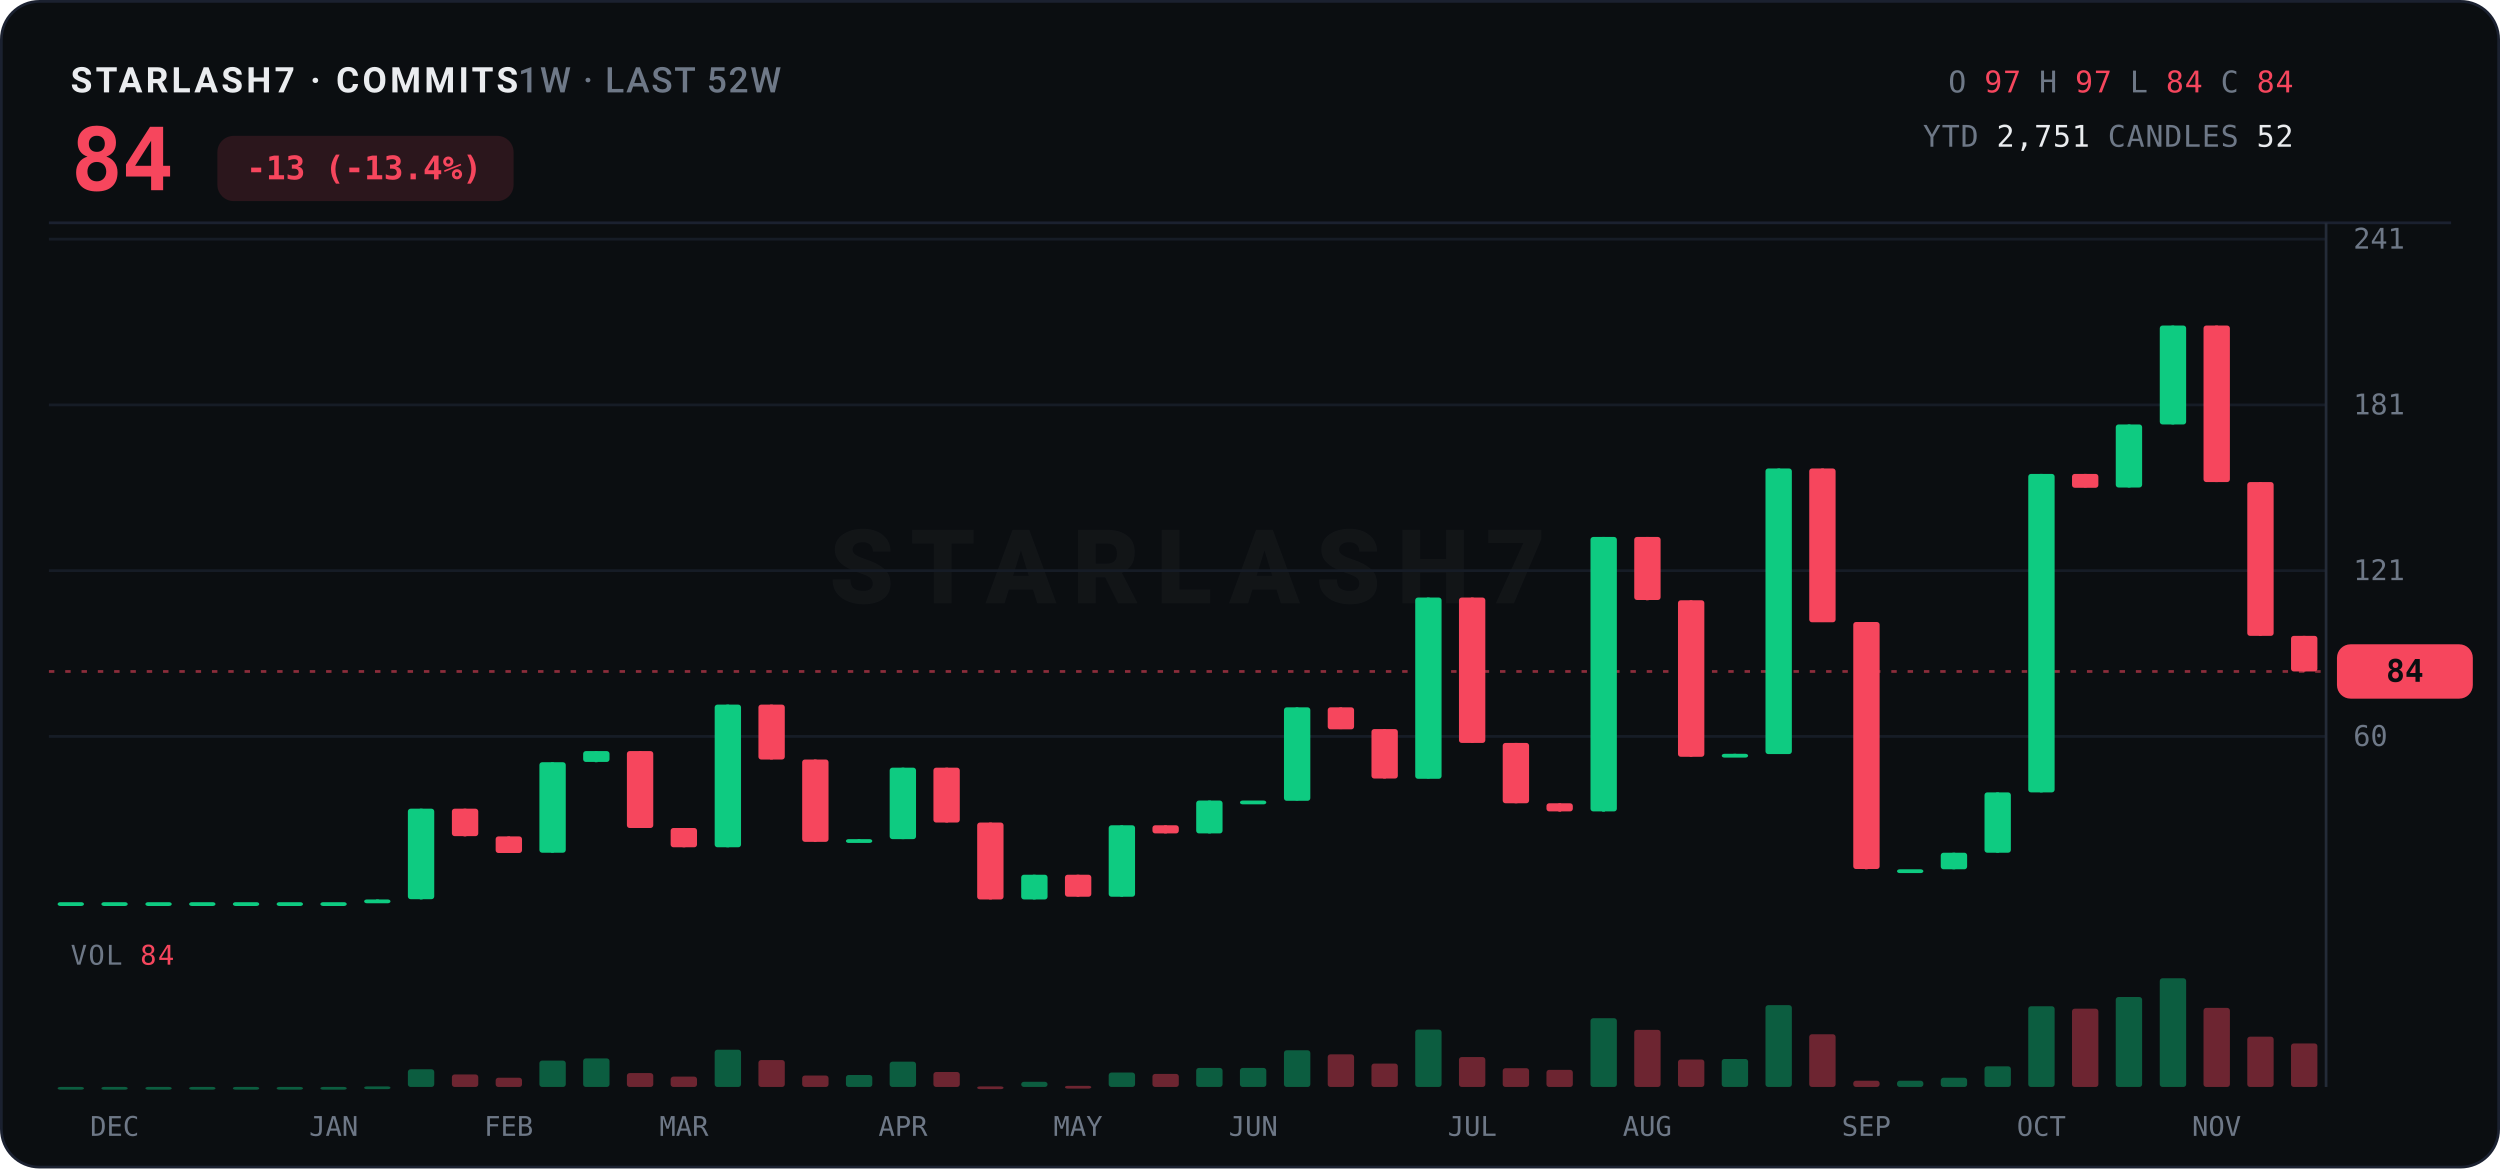
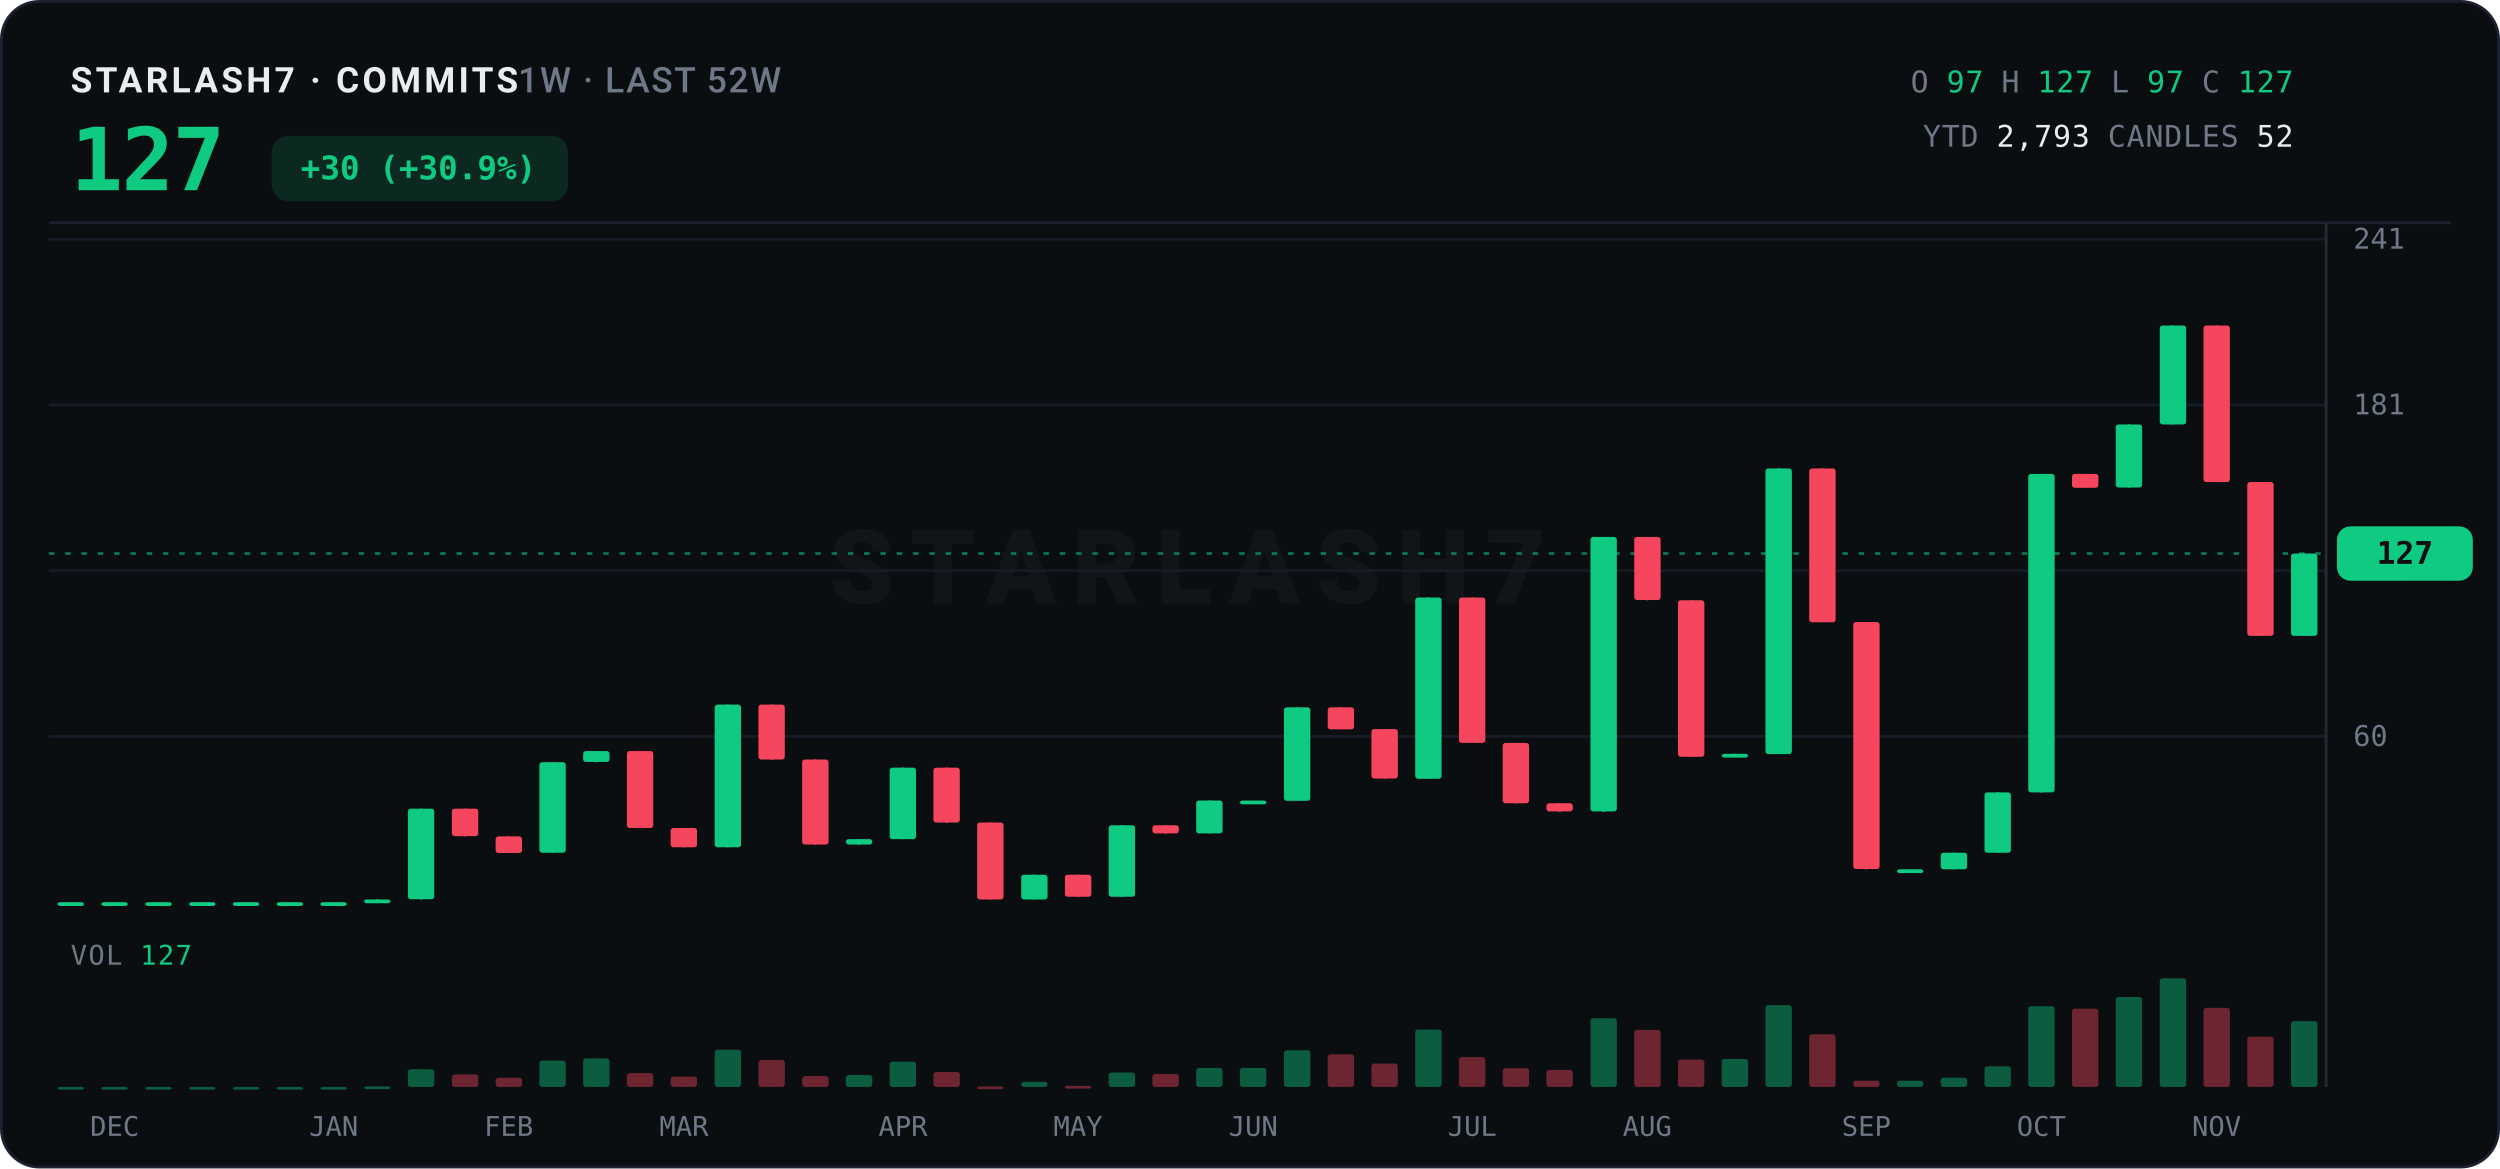
<svg xmlns="http://www.w3.org/2000/svg" width="920" height="430" viewBox="0 0 920 430">
  <rect x="0.5" y="0.5" width="919" height="429" rx="14" fill="#0B0E11" stroke="#1B2130" />
  <text x="26" y="34" font-family="ui-sans-serif,system-ui,-apple-system,'Segoe UI',Roboto,sans-serif" font-size="13" font-weight="700" letter-spacing="1.2" fill="#EAECEF">STARLASH7 · COMMITS<tspan fill="#6E7887" font-weight="500" letter-spacing="0.6">  1W · LAST 52W</tspan>
  </text>
-   <text x="26" y="70" font-family="ui-monospace,'SF Mono',SFMono-Regular,Menlo,Consolas,monospace" font-size="32" font-weight="800" fill="#F6465D" letter-spacing="-0.5">84</text>
-   <rect x="80" y="50" width="109" height="24" rx="6" fill="#F6465D" opacity="0.14" />
-   <text x="134" y="66" text-anchor="middle" font-family="ui-monospace,'SF Mono',SFMono-Regular,Menlo,Consolas,monospace" font-size="12" font-weight="700" fill="#F6465D">-13 (-13.4%)</text>
+   <text x="26" y="70" font-family="ui-monospace,'SF Mono',SFMono-Regular,Menlo,Consolas,monospace" font-size="32" font-weight="800" fill="#0ECB81" letter-spacing="-0.5">127</text>
+   <rect x="100" y="50" width="109" height="24" rx="6" fill="#0ECB81" opacity="0.14" />
+   <text x="154" y="66" text-anchor="middle" font-family="ui-monospace,'SF Mono',SFMono-Regular,Menlo,Consolas,monospace" font-size="12" font-weight="700" fill="#0ECB81">+30 (+30.9%)</text>
  <text x="844" y="34" text-anchor="end" font-family="ui-monospace,'SF Mono',SFMono-Regular,Menlo,Consolas,monospace" font-size="11" letter-spacing="0.3">
    <tspan fill="#6E7887">O</tspan>
-     <tspan fill="#F6465D">97</tspan>
+     <tspan fill="#0ECB81">97</tspan>
    <tspan fill="#6E7887">H</tspan>
-     <tspan fill="#F6465D">97</tspan>
+     <tspan fill="#0ECB81">127</tspan>
    <tspan fill="#6E7887">L</tspan>
-     <tspan fill="#F6465D">84</tspan>
+     <tspan fill="#0ECB81">97</tspan>
    <tspan fill="#6E7887">C</tspan>
-     <tspan fill="#F6465D">84</tspan>
+     <tspan fill="#0ECB81">127</tspan>
  </text>
  <text x="844" y="54" text-anchor="end" font-family="ui-monospace,'SF Mono',SFMono-Regular,Menlo,Consolas,monospace" font-size="11" letter-spacing="0.3">
    <tspan fill="#6E7887">YTD</tspan>
-     <tspan fill="#EAECEF">2,751</tspan>
+     <tspan fill="#EAECEF">2,793</tspan>
    <tspan fill="#6E7887">CANDLES</tspan>
    <tspan fill="#EAECEF">52</tspan>
  </text>
  <line x1="18" y1="82" x2="902" y2="82" stroke="#1B2130" stroke-width="1" />
  <text x="437.0" y="222.0" text-anchor="middle" font-family="ui-sans-serif,system-ui,-apple-system,'Segoe UI',Roboto,sans-serif" font-size="38" font-weight="800" letter-spacing="6" fill="#EAECEF" opacity="0.035">STARLASH7</text>
  <line x1="18" y1="271.0" x2="856" y2="271.0" stroke="#161C26" stroke-width="1" />
  <text x="866" y="274.5" font-family="ui-monospace,'SF Mono',SFMono-Regular,Menlo,Consolas,monospace" font-size="10.5" fill="#6E7887">60</text>
  <line x1="18" y1="210.0" x2="856" y2="210.0" stroke="#161C26" stroke-width="1" />
  <text x="866" y="213.5" font-family="ui-monospace,'SF Mono',SFMono-Regular,Menlo,Consolas,monospace" font-size="10.5" fill="#6E7887">121</text>
  <line x1="18" y1="149.0" x2="856" y2="149.0" stroke="#161C26" stroke-width="1" />
  <text x="866" y="152.5" font-family="ui-monospace,'SF Mono',SFMono-Regular,Menlo,Consolas,monospace" font-size="10.5" fill="#6E7887">181</text>
  <line x1="18" y1="88.0" x2="856" y2="88.0" stroke="#161C26" stroke-width="1" />
  <text x="866" y="91.5" font-family="ui-monospace,'SF Mono',SFMono-Regular,Menlo,Consolas,monospace" font-size="10.5" fill="#6E7887">241</text>
  <line x1="856" y1="82" x2="856" y2="400" stroke="#242B38" stroke-width="1" />
-   <line x1="18" y1="247.1" x2="856" y2="247.1" stroke="#F6465D" stroke-width="1" stroke-dasharray="2 4" opacity="0.55" />
-   <rect x="860" y="237.1" width="50" height="20" rx="5" fill="#F6465D" />
-   <text x="885.0" y="250.9" text-anchor="middle" font-family="ui-monospace,'SF Mono',SFMono-Regular,Menlo,Consolas,monospace" font-size="11.5" font-weight="800" fill="#0B0E11">84</text>
+   <line x1="18" y1="203.7" x2="856" y2="203.7" stroke="#0ECB81" stroke-width="1" stroke-dasharray="2 4" opacity="0.55" />
+   <rect x="860" y="193.7" width="50" height="20" rx="5" fill="#0ECB81" />
+   <text x="885.0" y="207.5" text-anchor="middle" font-family="ui-monospace,'SF Mono',SFMono-Regular,Menlo,Consolas,monospace" font-size="11.5" font-weight="800" fill="#0B0E11">127</text>
  <line x1="26.1" y1="332.0" x2="26.1" y2="332.0" stroke="#0ECB81" stroke-width="1" />
  <rect x="21.2" y="332.0" width="9.7" height="1.4" rx="1" fill="#0ECB81" />
  <line x1="42.2" y1="332.0" x2="42.2" y2="332.0" stroke="#0ECB81" stroke-width="1" />
  <rect x="37.3" y="332.0" width="9.7" height="1.4" rx="1" fill="#0ECB81" />
  <line x1="58.3" y1="332.0" x2="58.3" y2="332.0" stroke="#0ECB81" stroke-width="1" />
  <rect x="53.5" y="332.0" width="9.7" height="1.4" rx="1" fill="#0ECB81" />
  <line x1="74.4" y1="332.0" x2="74.4" y2="332.0" stroke="#0ECB81" stroke-width="1" />
  <rect x="69.6" y="332.0" width="9.7" height="1.4" rx="1" fill="#0ECB81" />
  <line x1="90.5" y1="332.0" x2="90.5" y2="332.0" stroke="#0ECB81" stroke-width="1" />
  <rect x="85.7" y="332.0" width="9.7" height="1.4" rx="1" fill="#0ECB81" />
  <line x1="106.6" y1="332.0" x2="106.6" y2="332.0" stroke="#0ECB81" stroke-width="1" />
  <rect x="101.8" y="332.0" width="9.7" height="1.4" rx="1" fill="#0ECB81" />
  <line x1="122.8" y1="332.0" x2="122.8" y2="332.0" stroke="#0ECB81" stroke-width="1" />
  <rect x="117.9" y="332.0" width="9.7" height="1.4" rx="1" fill="#0ECB81" />
  <line x1="138.9" y1="331.0" x2="138.9" y2="332.0" stroke="#0ECB81" stroke-width="1" />
  <rect x="134.0" y="331.0" width="9.7" height="1.4" rx="1" fill="#0ECB81" />
  <line x1="155.0" y1="297.6" x2="155.0" y2="331.0" stroke="#0ECB81" stroke-width="1" />
  <rect x="150.1" y="297.6" width="9.7" height="33.3" rx="1" fill="#0ECB81" />
  <line x1="171.1" y1="297.6" x2="171.1" y2="307.8" stroke="#F6465D" stroke-width="1" />
  <rect x="166.3" y="297.6" width="9.7" height="10.1" rx="1" fill="#F6465D" />
  <line x1="187.2" y1="307.8" x2="187.2" y2="313.8" stroke="#F6465D" stroke-width="1" />
  <rect x="182.4" y="307.8" width="9.7" height="6.1" rx="1" fill="#F6465D" />
  <line x1="203.3" y1="280.5" x2="203.3" y2="313.8" stroke="#0ECB81" stroke-width="1" />
  <rect x="198.5" y="280.5" width="9.7" height="33.3" rx="1" fill="#0ECB81" />
  <line x1="219.4" y1="276.4" x2="219.4" y2="280.5" stroke="#0ECB81" stroke-width="1" />
  <rect x="214.6" y="276.4" width="9.7" height="4.0" rx="1" fill="#0ECB81" />
  <line x1="235.6" y1="276.4" x2="235.6" y2="304.7" stroke="#F6465D" stroke-width="1" />
  <rect x="230.7" y="276.4" width="9.7" height="28.3" rx="1" fill="#F6465D" />
  <line x1="251.7" y1="304.7" x2="251.7" y2="311.8" stroke="#F6465D" stroke-width="1" />
  <rect x="246.8" y="304.7" width="9.7" height="7.1" rx="1" fill="#F6465D" />
  <line x1="267.8" y1="259.3" x2="267.8" y2="311.8" stroke="#0ECB81" stroke-width="1" />
  <rect x="263.0" y="259.3" width="9.7" height="52.5" rx="1" fill="#0ECB81" />
  <line x1="283.9" y1="259.3" x2="283.9" y2="279.5" stroke="#F6465D" stroke-width="1" />
  <rect x="279.1" y="259.3" width="9.7" height="20.2" rx="1" fill="#F6465D" />
-   <line x1="300.0" y1="279.5" x2="300.0" y2="309.8" stroke="#F6465D" stroke-width="1" />
-   <rect x="295.2" y="279.5" width="9.7" height="30.3" rx="1" fill="#F6465D" />
-   <line x1="316.1" y1="308.8" x2="316.1" y2="309.8" stroke="#0ECB81" stroke-width="1" />
-   <rect x="311.3" y="308.8" width="9.7" height="1.4" rx="1" fill="#0ECB81" />
+   <line x1="300.0" y1="279.5" x2="300.0" y2="310.8" stroke="#F6465D" stroke-width="1" />
+   <rect x="295.2" y="279.5" width="9.7" height="31.3" rx="1" fill="#F6465D" />
+   <line x1="316.1" y1="308.8" x2="316.1" y2="310.8" stroke="#0ECB81" stroke-width="1" />
+   <rect x="311.3" y="308.8" width="9.7" height="2.0" rx="1" fill="#0ECB81" />
  <line x1="332.3" y1="282.5" x2="332.3" y2="308.8" stroke="#0ECB81" stroke-width="1" />
  <rect x="327.4" y="282.5" width="9.7" height="26.3" rx="1" fill="#0ECB81" />
  <line x1="348.4" y1="282.5" x2="348.4" y2="302.7" stroke="#F6465D" stroke-width="1" />
  <rect x="343.5" y="282.5" width="9.7" height="20.2" rx="1" fill="#F6465D" />
  <line x1="364.5" y1="302.7" x2="364.5" y2="331.0" stroke="#F6465D" stroke-width="1" />
  <rect x="359.6" y="302.7" width="9.7" height="28.3" rx="1" fill="#F6465D" />
  <line x1="380.6" y1="321.9" x2="380.6" y2="331.0" stroke="#0ECB81" stroke-width="1" />
  <rect x="375.8" y="321.9" width="9.7" height="9.1" rx="1" fill="#0ECB81" />
  <line x1="396.7" y1="321.9" x2="396.7" y2="330.0" stroke="#F6465D" stroke-width="1" />
  <rect x="391.9" y="321.9" width="9.7" height="8.1" rx="1" fill="#F6465D" />
  <line x1="412.8" y1="303.7" x2="412.8" y2="330.0" stroke="#0ECB81" stroke-width="1" />
  <rect x="408.0" y="303.7" width="9.7" height="26.3" rx="1" fill="#0ECB81" />
  <line x1="428.9" y1="303.7" x2="428.9" y2="306.7" stroke="#F6465D" stroke-width="1" />
  <rect x="424.1" y="303.7" width="9.7" height="3.0" rx="1" fill="#F6465D" />
  <line x1="445.1" y1="294.6" x2="445.1" y2="306.7" stroke="#0ECB81" stroke-width="1" />
  <rect x="440.2" y="294.6" width="9.7" height="12.1" rx="1" fill="#0ECB81" />
  <line x1="461.2" y1="294.6" x2="461.2" y2="294.6" stroke="#0ECB81" stroke-width="1" />
  <rect x="456.3" y="294.6" width="9.7" height="1.4" rx="1" fill="#0ECB81" />
  <line x1="477.3" y1="260.3" x2="477.3" y2="294.6" stroke="#0ECB81" stroke-width="1" />
  <rect x="472.5" y="260.3" width="9.7" height="34.4" rx="1" fill="#0ECB81" />
  <line x1="493.4" y1="260.3" x2="493.4" y2="268.3" stroke="#F6465D" stroke-width="1" />
  <rect x="488.6" y="260.3" width="9.7" height="8.1" rx="1" fill="#F6465D" />
  <line x1="509.5" y1="268.3" x2="509.5" y2="286.5" stroke="#F6465D" stroke-width="1" />
  <rect x="504.7" y="268.3" width="9.7" height="18.2" rx="1" fill="#F6465D" />
  <line x1="525.6" y1="219.9" x2="525.6" y2="286.5" stroke="#0ECB81" stroke-width="1" />
  <rect x="520.8" y="219.9" width="9.7" height="66.7" rx="1" fill="#0ECB81" />
  <line x1="541.8" y1="219.9" x2="541.8" y2="273.4" stroke="#F6465D" stroke-width="1" />
  <rect x="536.9" y="219.9" width="9.7" height="53.5" rx="1" fill="#F6465D" />
  <line x1="557.9" y1="273.4" x2="557.9" y2="295.6" stroke="#F6465D" stroke-width="1" />
  <rect x="553.0" y="273.4" width="9.7" height="22.2" rx="1" fill="#F6465D" />
  <line x1="574.0" y1="295.6" x2="574.0" y2="298.7" stroke="#F6465D" stroke-width="1" />
  <rect x="569.1" y="295.6" width="9.7" height="3.0" rx="1" fill="#F6465D" />
  <line x1="590.1" y1="197.6" x2="590.1" y2="298.7" stroke="#0ECB81" stroke-width="1" />
  <rect x="585.3" y="197.6" width="9.7" height="101.0" rx="1" fill="#0ECB81" />
  <line x1="606.2" y1="197.6" x2="606.2" y2="220.9" stroke="#F6465D" stroke-width="1" />
  <rect x="601.4" y="197.6" width="9.7" height="23.2" rx="1" fill="#F6465D" />
  <line x1="622.3" y1="220.9" x2="622.3" y2="278.5" stroke="#F6465D" stroke-width="1" />
  <rect x="617.5" y="220.9" width="9.7" height="57.6" rx="1" fill="#F6465D" />
  <line x1="638.4" y1="277.4" x2="638.4" y2="278.5" stroke="#0ECB81" stroke-width="1" />
  <rect x="633.6" y="277.4" width="9.7" height="1.4" rx="1" fill="#0ECB81" />
  <line x1="654.6" y1="172.4" x2="654.6" y2="277.4" stroke="#0ECB81" stroke-width="1" />
  <rect x="649.7" y="172.4" width="9.7" height="105.1" rx="1" fill="#0ECB81" />
  <line x1="670.7" y1="172.4" x2="670.7" y2="228.9" stroke="#F6465D" stroke-width="1" />
  <rect x="665.8" y="172.4" width="9.7" height="56.6" rx="1" fill="#F6465D" />
  <line x1="686.8" y1="228.9" x2="686.8" y2="319.9" stroke="#F6465D" stroke-width="1" />
  <rect x="682.0" y="228.9" width="9.7" height="90.9" rx="1" fill="#F6465D" />
  <line x1="702.9" y1="319.9" x2="702.9" y2="319.9" stroke="#0ECB81" stroke-width="1" />
  <rect x="698.1" y="319.9" width="9.7" height="1.4" rx="1" fill="#0ECB81" />
  <line x1="719.0" y1="313.8" x2="719.0" y2="319.9" stroke="#0ECB81" stroke-width="1" />
  <rect x="714.2" y="313.8" width="9.7" height="6.1" rx="1" fill="#0ECB81" />
  <line x1="735.1" y1="291.6" x2="735.1" y2="313.8" stroke="#0ECB81" stroke-width="1" />
  <rect x="730.3" y="291.6" width="9.7" height="22.2" rx="1" fill="#0ECB81" />
  <line x1="751.2" y1="174.4" x2="751.2" y2="291.6" stroke="#0ECB81" stroke-width="1" />
  <rect x="746.4" y="174.4" width="9.7" height="117.2" rx="1" fill="#0ECB81" />
  <line x1="767.4" y1="174.4" x2="767.4" y2="179.4" stroke="#F6465D" stroke-width="1" />
  <rect x="762.5" y="174.4" width="9.7" height="5.1" rx="1" fill="#F6465D" />
  <line x1="783.5" y1="156.2" x2="783.5" y2="179.4" stroke="#0ECB81" stroke-width="1" />
  <rect x="778.6" y="156.2" width="9.7" height="23.2" rx="1" fill="#0ECB81" />
  <line x1="799.6" y1="119.8" x2="799.6" y2="156.2" stroke="#0ECB81" stroke-width="1" />
  <rect x="794.8" y="119.8" width="9.7" height="36.4" rx="1" fill="#0ECB81" />
  <line x1="815.7" y1="119.8" x2="815.7" y2="177.4" stroke="#F6465D" stroke-width="1" />
  <rect x="810.9" y="119.8" width="9.7" height="57.6" rx="1" fill="#F6465D" />
  <line x1="831.8" y1="177.4" x2="831.8" y2="234.0" stroke="#F6465D" stroke-width="1" />
  <rect x="827.0" y="177.4" width="9.7" height="56.6" rx="1" fill="#F6465D" />
-   <line x1="847.9" y1="234.0" x2="847.9" y2="247.1" stroke="#F6465D" stroke-width="1" />
-   <rect x="843.1" y="234.0" width="9.7" height="13.1" rx="1" fill="#F6465D" />
-   <text x="26" y="355" font-family="ui-monospace,'SF Mono',SFMono-Regular,Menlo,Consolas,monospace" font-size="10" letter-spacing="0.5" fill="#6E7887">VOL <tspan fill="#F6465D">84</tspan>
+   <line x1="847.9" y1="203.7" x2="847.9" y2="234.0" stroke="#0ECB81" stroke-width="1" />
+   <rect x="843.1" y="203.7" width="9.7" height="30.3" rx="1" fill="#0ECB81" />
+   <text x="26" y="355" font-family="ui-monospace,'SF Mono',SFMono-Regular,Menlo,Consolas,monospace" font-size="10" letter-spacing="0.5" fill="#6E7887">VOL <tspan fill="#0ECB81">127</tspan>
  </text>
  <rect x="21.2" y="400.0" width="9.7" height="1.0" rx="1" fill="#0ECB81" opacity="0.42" />
  <rect x="37.3" y="400.0" width="9.7" height="1.0" rx="1" fill="#0ECB81" opacity="0.42" />
  <rect x="53.5" y="400.0" width="9.7" height="1.0" rx="1" fill="#0ECB81" opacity="0.42" />
  <rect x="69.6" y="400.0" width="9.7" height="1.0" rx="1" fill="#0ECB81" opacity="0.42" />
  <rect x="85.7" y="400.0" width="9.7" height="1.0" rx="1" fill="#0ECB81" opacity="0.42" />
  <rect x="101.8" y="400.0" width="9.7" height="1.0" rx="1" fill="#0ECB81" opacity="0.42" />
  <rect x="117.9" y="400.0" width="9.7" height="1.0" rx="1" fill="#0ECB81" opacity="0.42" />
  <rect x="134.0" y="399.8" width="9.7" height="1.0" rx="1" fill="#0ECB81" opacity="0.42" />
  <rect x="150.1" y="393.5" width="9.7" height="6.5" rx="1" fill="#0ECB81" opacity="0.42" />
  <rect x="166.3" y="395.4" width="9.7" height="4.6" rx="1" fill="#F6465D" opacity="0.42" />
  <rect x="182.4" y="396.6" width="9.7" height="3.4" rx="1" fill="#F6465D" opacity="0.42" />
  <rect x="198.5" y="390.3" width="9.7" height="9.7" rx="1" fill="#0ECB81" opacity="0.42" />
  <rect x="214.6" y="389.5" width="9.7" height="10.5" rx="1" fill="#0ECB81" opacity="0.42" />
  <rect x="230.7" y="394.9" width="9.7" height="5.1" rx="1" fill="#F6465D" opacity="0.42" />
  <rect x="246.8" y="396.2" width="9.7" height="3.8" rx="1" fill="#F6465D" opacity="0.42" />
  <rect x="263.0" y="386.3" width="9.7" height="13.7" rx="1" fill="#0ECB81" opacity="0.42" />
  <rect x="279.1" y="390.1" width="9.7" height="9.9" rx="1" fill="#F6465D" opacity="0.42" />
-   <rect x="295.2" y="395.8" width="9.7" height="4.2" rx="1" fill="#F6465D" opacity="0.42" />
+   <rect x="295.2" y="396.0" width="9.7" height="4.0" rx="1" fill="#F6465D" opacity="0.42" />
  <rect x="311.3" y="395.6" width="9.7" height="4.4" rx="1" fill="#0ECB81" opacity="0.42" />
  <rect x="327.4" y="390.7" width="9.7" height="9.3" rx="1" fill="#0ECB81" opacity="0.42" />
  <rect x="343.5" y="394.5" width="9.7" height="5.5" rx="1" fill="#F6465D" opacity="0.42" />
  <rect x="359.6" y="399.8" width="9.7" height="1.0" rx="1" fill="#F6465D" opacity="0.42" />
  <rect x="375.8" y="398.1" width="9.7" height="1.9" rx="1" fill="#0ECB81" opacity="0.42" />
  <rect x="391.9" y="399.6" width="9.7" height="1.0" rx="1" fill="#F6465D" opacity="0.42" />
  <rect x="408.0" y="394.7" width="9.7" height="5.3" rx="1" fill="#0ECB81" opacity="0.42" />
  <rect x="424.1" y="395.2" width="9.7" height="4.8" rx="1" fill="#F6465D" opacity="0.42" />
  <rect x="440.2" y="393.0" width="9.7" height="7.0" rx="1" fill="#0ECB81" opacity="0.42" />
  <rect x="456.3" y="393.0" width="9.7" height="7.0" rx="1" fill="#0ECB81" opacity="0.42" />
  <rect x="472.5" y="386.5" width="9.7" height="13.5" rx="1" fill="#0ECB81" opacity="0.42" />
  <rect x="488.6" y="388.0" width="9.7" height="12.0" rx="1" fill="#F6465D" opacity="0.42" />
  <rect x="504.7" y="391.4" width="9.7" height="8.6" rx="1" fill="#F6465D" opacity="0.42" />
  <rect x="520.8" y="378.9" width="9.7" height="21.1" rx="1" fill="#0ECB81" opacity="0.42" />
  <rect x="536.9" y="389.0" width="9.7" height="11.0" rx="1" fill="#F6465D" opacity="0.42" />
  <rect x="553.0" y="393.1" width="9.7" height="6.9" rx="1" fill="#F6465D" opacity="0.42" />
  <rect x="569.1" y="393.7" width="9.7" height="6.3" rx="1" fill="#F6465D" opacity="0.42" />
  <rect x="585.3" y="374.7" width="9.7" height="25.3" rx="1" fill="#0ECB81" opacity="0.42" />
  <rect x="601.4" y="379.0" width="9.7" height="21.0" rx="1" fill="#F6465D" opacity="0.42" />
  <rect x="617.5" y="389.9" width="9.7" height="10.1" rx="1" fill="#F6465D" opacity="0.42" />
  <rect x="633.6" y="389.7" width="9.7" height="10.3" rx="1" fill="#0ECB81" opacity="0.42" />
  <rect x="649.7" y="369.9" width="9.7" height="30.1" rx="1" fill="#0ECB81" opacity="0.42" />
  <rect x="665.8" y="380.6" width="9.7" height="19.4" rx="1" fill="#F6465D" opacity="0.42" />
  <rect x="682.0" y="397.7" width="9.7" height="2.3" rx="1" fill="#F6465D" opacity="0.42" />
  <rect x="698.1" y="397.7" width="9.7" height="2.3" rx="1" fill="#0ECB81" opacity="0.42" />
  <rect x="714.2" y="396.6" width="9.7" height="3.4" rx="1" fill="#0ECB81" opacity="0.42" />
  <rect x="730.3" y="392.4" width="9.7" height="7.6" rx="1" fill="#0ECB81" opacity="0.42" />
  <rect x="746.4" y="370.3" width="9.7" height="29.7" rx="1" fill="#0ECB81" opacity="0.42" />
  <rect x="762.5" y="371.2" width="9.7" height="28.8" rx="1" fill="#F6465D" opacity="0.42" />
  <rect x="778.6" y="366.9" width="9.7" height="33.1" rx="1" fill="#0ECB81" opacity="0.42" />
  <rect x="794.8" y="360.0" width="9.7" height="40.0" rx="1" fill="#0ECB81" opacity="0.42" />
  <rect x="810.9" y="370.9" width="9.7" height="29.1" rx="1" fill="#F6465D" opacity="0.42" />
  <rect x="827.0" y="381.5" width="9.7" height="18.5" rx="1" fill="#F6465D" opacity="0.42" />
-   <rect x="843.1" y="384.0" width="9.7" height="16.0" rx="1" fill="#F6465D" opacity="0.42" />
+   <rect x="843.1" y="375.8" width="9.7" height="24.2" rx="1" fill="#0ECB81" opacity="0.42" />
  <text x="42.2" y="418" text-anchor="middle" font-family="ui-monospace,'SF Mono',SFMono-Regular,Menlo,Consolas,monospace" font-size="10" fill="#6E7887">DEC</text>
  <text x="122.8" y="418" text-anchor="middle" font-family="ui-monospace,'SF Mono',SFMono-Regular,Menlo,Consolas,monospace" font-size="10" fill="#6E7887">JAN</text>
  <text x="187.2" y="418" text-anchor="middle" font-family="ui-monospace,'SF Mono',SFMono-Regular,Menlo,Consolas,monospace" font-size="10" fill="#6E7887">FEB</text>
  <text x="251.7" y="418" text-anchor="middle" font-family="ui-monospace,'SF Mono',SFMono-Regular,Menlo,Consolas,monospace" font-size="10" fill="#6E7887">MAR</text>
  <text x="332.3" y="418" text-anchor="middle" font-family="ui-monospace,'SF Mono',SFMono-Regular,Menlo,Consolas,monospace" font-size="10" fill="#6E7887">APR</text>
  <text x="396.7" y="418" text-anchor="middle" font-family="ui-monospace,'SF Mono',SFMono-Regular,Menlo,Consolas,monospace" font-size="10" fill="#6E7887">MAY</text>
  <text x="461.2" y="418" text-anchor="middle" font-family="ui-monospace,'SF Mono',SFMono-Regular,Menlo,Consolas,monospace" font-size="10" fill="#6E7887">JUN</text>
  <text x="541.8" y="418" text-anchor="middle" font-family="ui-monospace,'SF Mono',SFMono-Regular,Menlo,Consolas,monospace" font-size="10" fill="#6E7887">JUL</text>
  <text x="606.2" y="418" text-anchor="middle" font-family="ui-monospace,'SF Mono',SFMono-Regular,Menlo,Consolas,monospace" font-size="10" fill="#6E7887">AUG</text>
  <text x="686.8" y="418" text-anchor="middle" font-family="ui-monospace,'SF Mono',SFMono-Regular,Menlo,Consolas,monospace" font-size="10" fill="#6E7887">SEP</text>
  <text x="751.2" y="418" text-anchor="middle" font-family="ui-monospace,'SF Mono',SFMono-Regular,Menlo,Consolas,monospace" font-size="10" fill="#6E7887">OCT</text>
  <text x="815.7" y="418" text-anchor="middle" font-family="ui-monospace,'SF Mono',SFMono-Regular,Menlo,Consolas,monospace" font-size="10" fill="#6E7887">NOV</text>
</svg>
